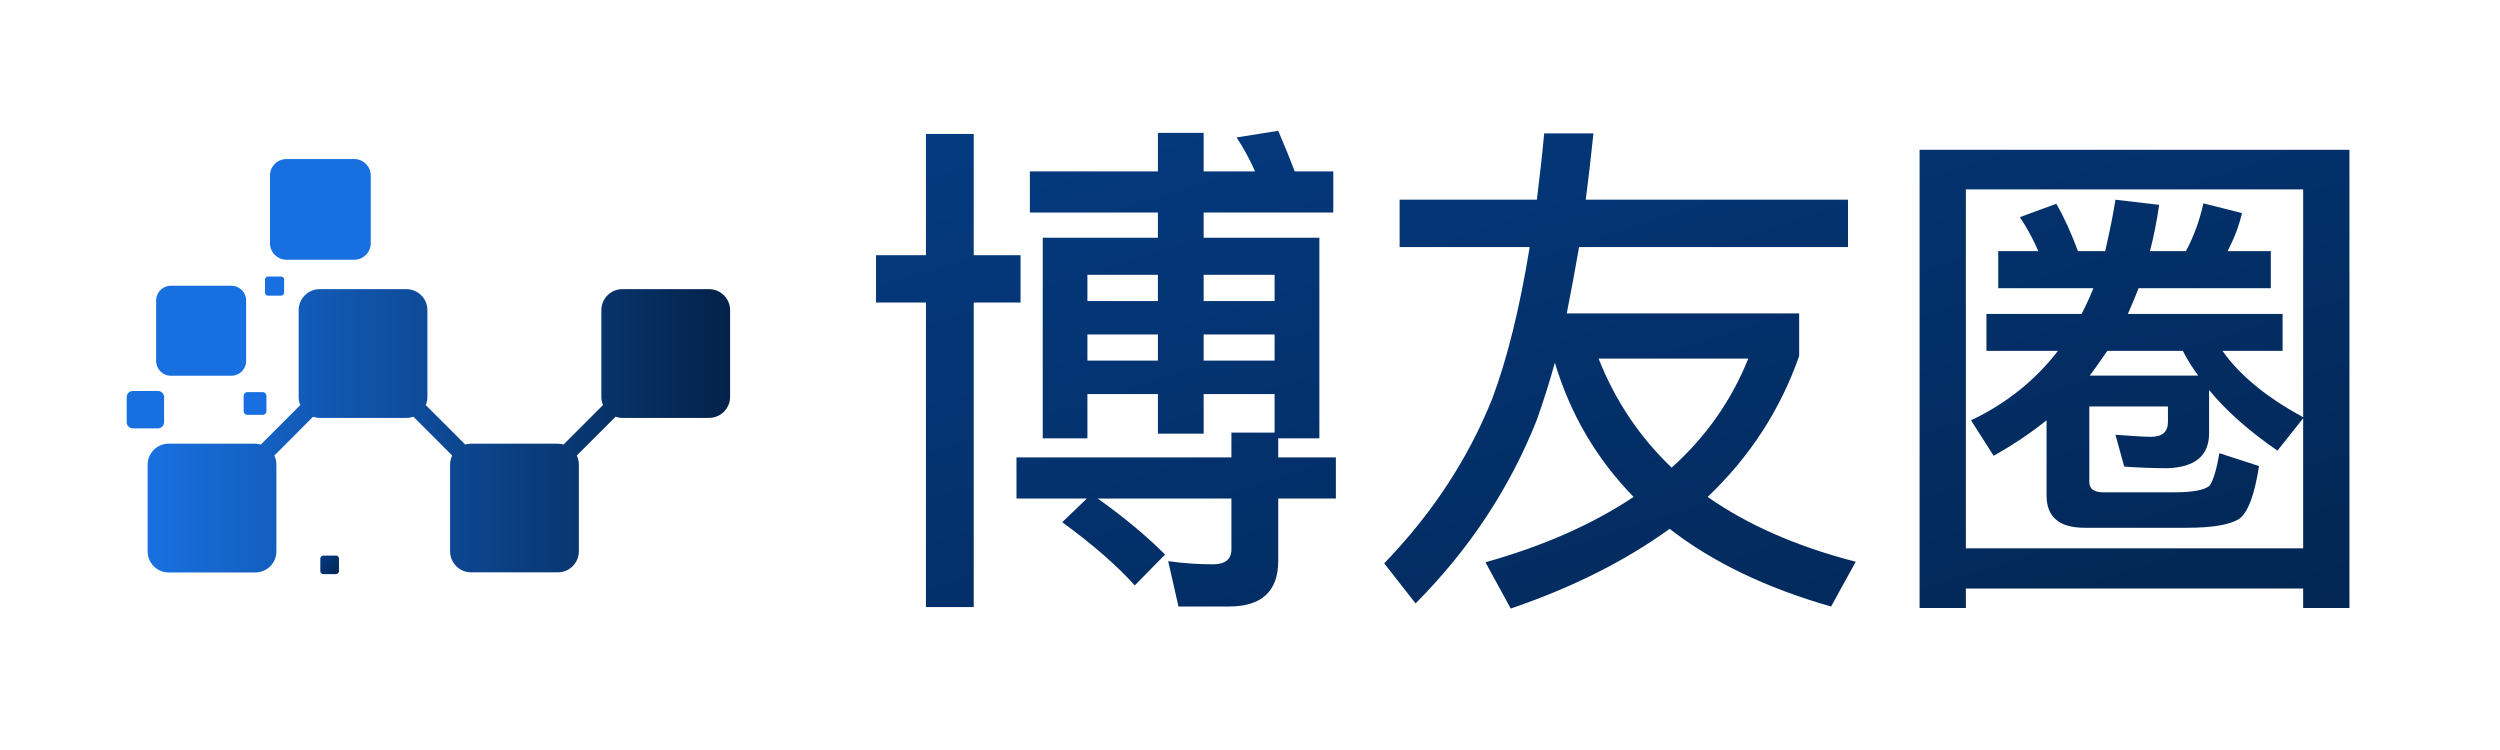
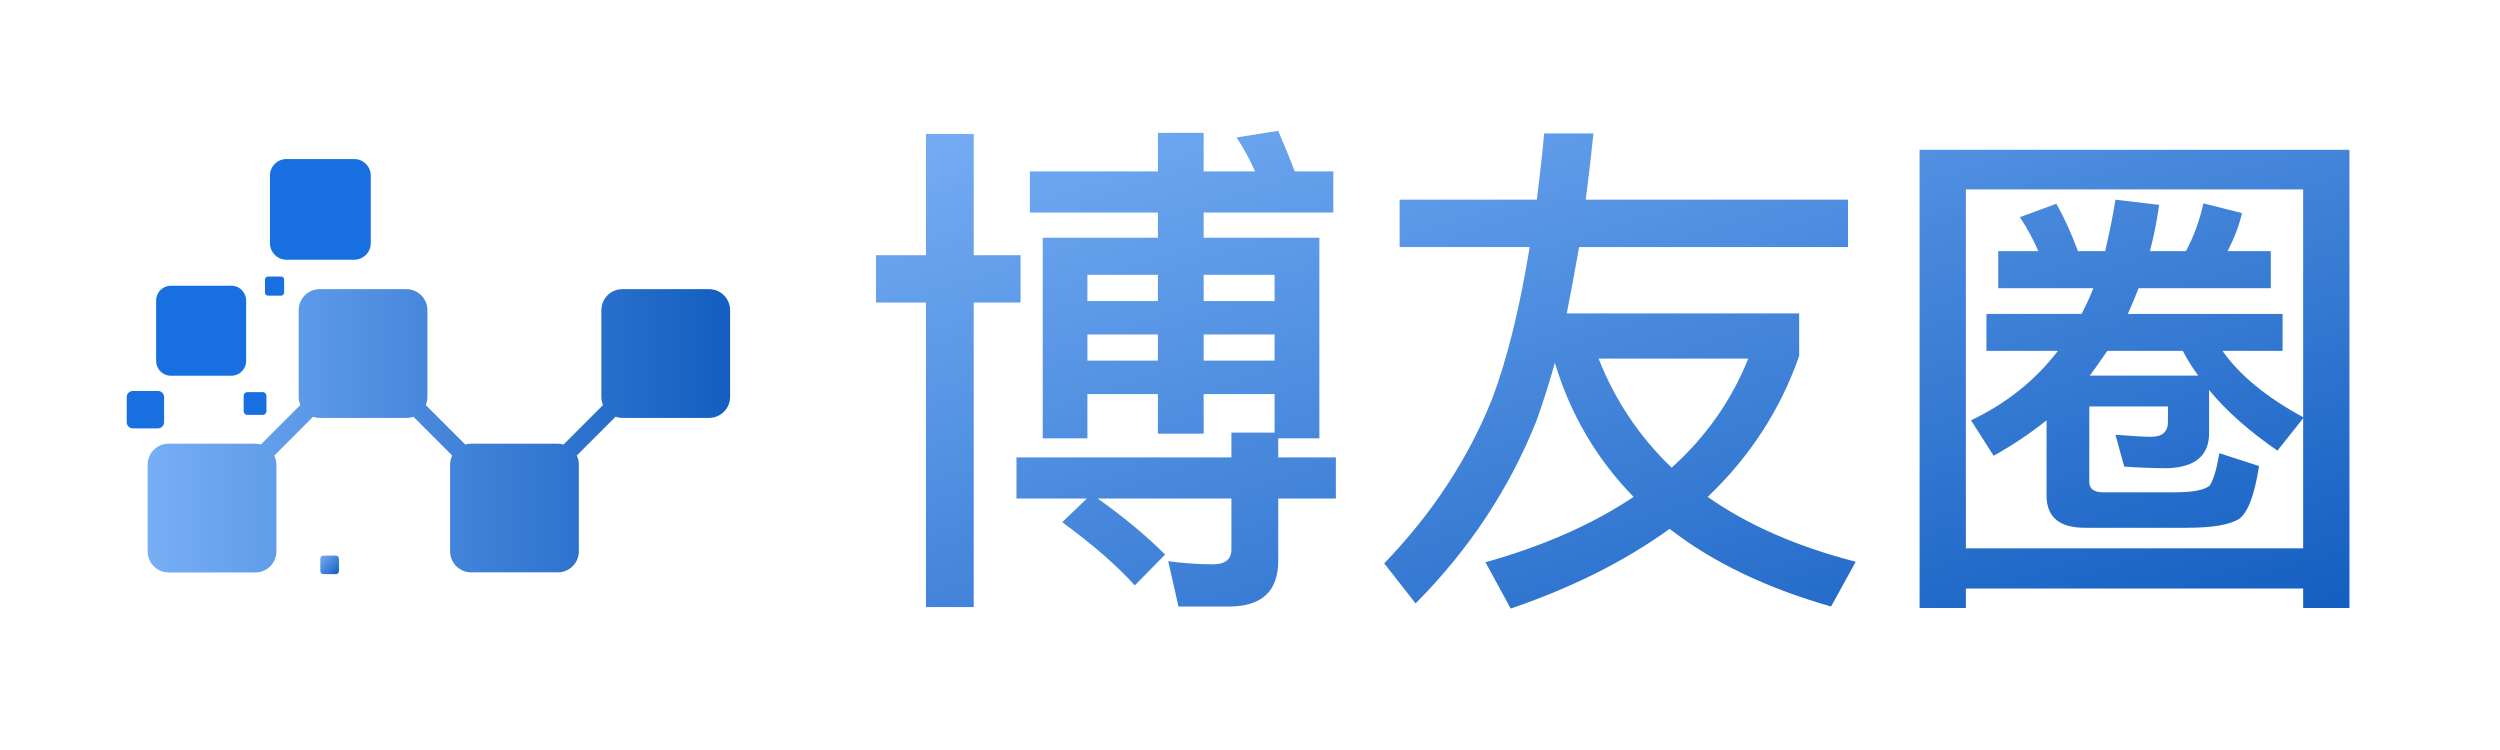
<svg xmlns="http://www.w3.org/2000/svg" data-v-0dd9719b="" version="1.0" width="100" height="30" viewBox="70 78 180 70" preserveAspectRatio="xMidYMid meet" color-interpolation-filters="sRGB" style="margin: auto;">
  <g data-v-0dd9719b="" fill="url(#linearGradientBg)" class="icon-text-wrapper icon-svg-group iconsvg" transform="translate(54.555,94.87861)">
    <g class="iconsvg-imagesvg" transform="translate(0,-8)">
      <g>
        <rect fill="url(#linearGradientBg)" fill-opacity="0" stroke-width="2" x="0" y="0" width="60" height="60" class="image-rect" />
        <svg x="0" y="0" width="60" height="60" filtersec="colorsb8649217430" class="image-svg-svg primary" style="overflow: visible;">
          <svg viewBox="0 -10 608.1 620.6">
            <path d="M136.5 183.6H149c1.7 0 3-1.4 3-3v-12.5c0-1.7-1.4-3-3-3h-12.5c-1.7 0-3 1.4-3 3v12.5c-.1 1.7 1.3 3 3 3zM112.9 280.3v14.8c0 2 1.6 3.6 3.6 3.6h14.8c2 0 3.6-1.6 3.6-3.6v-14.8c0-2-1.6-3.6-3.6-3.6h-14.8c-2 0-3.6 1.6-3.6 3.6zM36.1 305.8v-24.3c0-3.2-2.6-5.9-5.9-5.9H5.9c-3.2 0-5.9 2.6-5.9 5.9v24.3c0 3.2 2.6 5.9 5.9 5.9h24.3c3.2 0 5.9-2.7 5.9-5.9zM42.6 260.9h58.5c7.8 0 14.2-6.4 14.2-14.2v-58.5c0-7.8-6.4-14.2-14.2-14.2H42.6c-7.8 0-14.2 6.4-14.2 14.2v58.5c0 7.8 6.4 14.2 14.2 14.2zM154.2 148.9h65.5c8.7 0 15.9-7.1 15.9-15.9V67.6c0-8.7-7.1-15.9-15.9-15.9h-65.5c-8.7 0-15.9 7.1-15.9 15.9v65.5c.1 8.7 7.2 15.8 15.9 15.8z" fill="rgba(24, 112, 224, 1)" />
            <linearGradient id="a23ca9a45-1be7-40b5-9436-d6ce29d47b8b" gradientUnits="userSpaceOnUse" x1="20.209" y1="314.098" x2="582.468" y2="314.098">
-               <stop offset="0" stop-color="rgba(24, 112, 224, 1)" />
-               <stop offset="1" stop-color="rgb(3, 34, 74)" />
+               <stop offset="0" stop-color="rgb(119, 174, 245)" />
+               <stop offset="1" stop-color="rgb(19, 94, 192)" />
            </linearGradient>
            <path d="M179.9 300.5c2.1.7 4.3 1.1 6.6 1.1h83.7c2.3 0 4.6-.4 6.6-1.1l37.4 37.4c-1.3 2.7-2 5.7-2 8.8v83.7c0 11.2 9.1 20.3 20.3 20.3h83.7c11.2 0 20.3-9.1 20.3-20.3v-83.7c0-3.2-.7-6.2-2-8.8l37.4-37.4c2.1.7 4.3 1.1 6.6 1.1h83.7c11.2 0 20.3-9.1 20.3-20.3v-83.7c0-11.2-9.1-20.3-20.3-20.3h-83.7c-11.2 0-20.3 9.1-20.3 20.3v83.7c0 2.8.6 5.5 1.6 7.9l-38.1 38.1c-1.8-.5-3.6-.8-5.6-.8h-83.7c-1.9 0-3.8.3-5.6.8l-38.1-38.1c1-2.4 1.6-5.1 1.6-7.9v-83.7c0-11.2-9.1-20.3-20.3-20.3h-83.7c-11.2 0-20.3 9.1-20.3 20.3v83.7c0 2.8.6 5.5 1.6 7.9l-38.1 38.1c-1.8-.5-3.6-.8-5.6-.8H40.5c-11.2 0-20.3 9.1-20.3 20.3v83.7c0 11.2 9.1 20.3 20.3 20.3h83.7c11.2 0 20.3-9.1 20.3-20.3v-83.7c0-3.2-.7-6.2-2-8.8l37.4-37.5z" fill="url(#a23ca9a45-1be7-40b5-9436-d6ce29d47b8b)" />
            <path d="M189.8 434.5c-1.6 0-2.9 1.3-2.9 2.9v12.1c0 1.6 1.3 2.9 2.9 2.9H202c1.6 0 2.9-1.3 2.9-2.9v-12.1c0-1.6-1.3-2.9-2.9-2.9h-12.2z" fill="url(#linearGradientBg)" />
          </svg>
        </svg>
      </g>
    </g>
    <g transform="translate(68, -16)">
      <g data-gra="path-name" class="tp-name iconsvg-namesvg">
        <g transform="scale(1)">
          <g>
            <path d="M28.85 30.34L22.27 30.34L22.27 32.78L28.85 32.78L28.85 30.34ZM39.74 30.34L33.12 30.34L33.12 32.78L39.74 32.78L39.74 30.34ZM33.12 27.22L39.74 27.22L39.74 24.77L33.12 24.77L33.12 27.22ZM22.27 27.22L28.85 27.22L28.85 24.77L22.27 24.77L22.27 27.22ZM28.85 35.90L22.27 35.90L22.27 40.03L18.10 40.03L18.10 21.31L28.85 21.31L28.85 18.96L16.90 18.96L16.90 15.12L28.85 15.12L28.85 11.52L33.12 11.52L33.12 15.12L37.92 15.12Q37.15 13.39 36.19 11.95L36.19 11.95L40.08 11.33Q41.18 13.92 41.62 15.12L41.62 15.12L45.22 15.12L45.22 18.96L33.12 18.96L33.12 21.31L43.92 21.31L43.92 40.03L40.08 40.03L40.08 41.81L45.46 41.81L45.46 45.65L40.08 45.65L40.08 51.46Q40.08 55.73 35.47 55.73L35.47 55.73L30.77 55.73L29.81 51.50Q31.97 51.79 33.98 51.79L33.98 51.79Q35.71 51.79 35.71 50.40L35.71 50.40L35.71 45.65L23.23 45.65Q26.88 48.24 29.52 50.88L29.52 50.88L26.69 53.76Q24.24 51.02 19.92 47.86L19.92 47.86L22.22 45.65L15.65 45.65L15.65 41.81L35.71 41.81L35.71 39.50L39.74 39.50L39.74 35.90L33.12 35.90L33.12 39.60L28.85 39.60L28.85 35.90ZM2.54 27.36L2.54 22.94L7.20 22.94L7.20 11.62L11.66 11.62L11.66 22.94L16.03 22.94L16.03 27.36L11.66 27.36L11.66 55.78L7.20 55.78L7.20 27.36L2.54 27.36ZM51.41 22.18L51.41 17.76L64.22 17.76Q64.70 13.87 64.90 11.57L64.90 11.57L69.50 11.57Q69.17 14.78 68.78 17.76L68.78 17.76L93.26 17.76L93.26 22.18L68.16 22.18Q67.58 25.49 67.01 28.37L67.01 28.37L88.70 28.37L88.70 32.35Q86.06 39.89 80.16 45.50L80.16 45.50Q85.78 49.44 93.98 51.55L93.98 51.55L91.68 55.73Q82.61 53.14 76.61 48.48L76.61 48.48Q70.37 52.99 61.78 55.92L61.78 55.92L59.42 51.60Q67.49 49.34 73.25 45.50L73.25 45.50Q68.06 40.18 65.90 32.98L65.90 32.98Q65.18 35.57 64.22 38.30L64.22 38.30Q60.43 47.86 52.90 55.44L52.90 55.44L49.97 51.70Q56.69 44.74 60.05 36.34L60.05 36.34Q62.16 30.72 63.55 22.18L63.55 22.18L51.41 22.18ZM83.95 32.59L69.98 32.59Q72.29 38.45 76.80 42.77L76.80 42.77Q81.60 38.45 83.95 32.59L83.95 32.59ZM107.28 26.02L107.28 22.56L111.02 22.56Q110.30 20.88 109.30 19.39L109.30 19.39L112.70 18.14Q113.76 19.97 114.72 22.56L114.72 22.56L117.26 22.56Q117.89 19.87 118.22 17.76L118.22 17.76L122.30 18.24Q121.97 20.54 121.44 22.56L121.44 22.56L124.80 22.56Q125.90 20.50 126.43 18.10L126.43 18.10L130.03 19.01Q129.65 20.69 128.69 22.56L128.69 22.56L132.72 22.56L132.72 26.02L120.38 26.02Q120.05 26.88 119.38 28.42L119.38 28.42L133.82 28.42L133.82 31.87L128.21 31.87Q130.61 35.28 135.74 38.06L135.74 38.06L135.74 16.80L104.26 16.80L104.26 50.30L135.74 50.30L135.74 38.16L133.34 41.18Q129.31 38.40 126.96 35.52L126.96 35.52L126.96 39.55Q126.96 42.67 123.12 42.82L123.12 42.82Q121.06 42.82 119.04 42.67L119.04 42.67L118.22 39.70Q120.72 39.89 121.54 39.89L121.54 39.89Q123.12 39.89 123.12 38.50L123.12 38.50L123.12 37.06L115.78 37.06L115.78 44.11Q115.78 45.07 117.07 45.07L117.07 45.07L123.74 45.07Q126.29 45.07 127.01 44.45L127.01 44.45Q127.54 43.68 127.92 41.42L127.92 41.42L131.62 42.62Q130.99 46.70 129.74 47.57L129.74 47.57Q128.40 48.38 124.90 48.38L124.90 48.38L115.34 48.38Q111.79 48.38 111.79 45.36L111.79 45.36L111.79 38.35Q109.58 40.13 106.85 41.66L106.85 41.66L104.74 38.35Q109.68 36 112.85 31.87L112.85 31.87L106.18 31.87L106.18 28.42L115.06 28.42Q115.73 27.12 116.16 26.02L116.16 26.02L107.28 26.02ZM115.82 34.18L125.95 34.18Q125.09 33.02 124.51 31.87L124.51 31.87L117.46 31.87Q116.40 33.41 115.82 34.18L115.82 34.18ZM135.74 54.05L104.26 54.05L104.26 55.87L99.94 55.87L99.94 13.10L140.06 13.10L140.06 55.87L135.74 55.87L135.74 54.05Z" />
          </g>
        </g>
      </g>
    </g>
  </g>
  <defs v-gra="od">
    <linearGradient id="linearGradientBg" x1="0%" y1="0%" x2="100%" y2="100%">
-       <stop offset="0%" style="stop-color:rgb(4, 59, 130);stop-opacity:1" />
-       <stop offset="100%" style="stop-color:rgb(3, 38, 83);stop-opacity:1" />
+       <stop offset="0%" style="stop-color:rgb(119, 174, 245);stop-opacity:1" />
+       <stop offset="100%" style="stop-color:rgb(19, 94, 192);stop-opacity:1" />
    </linearGradient>
  </defs>
</svg>
